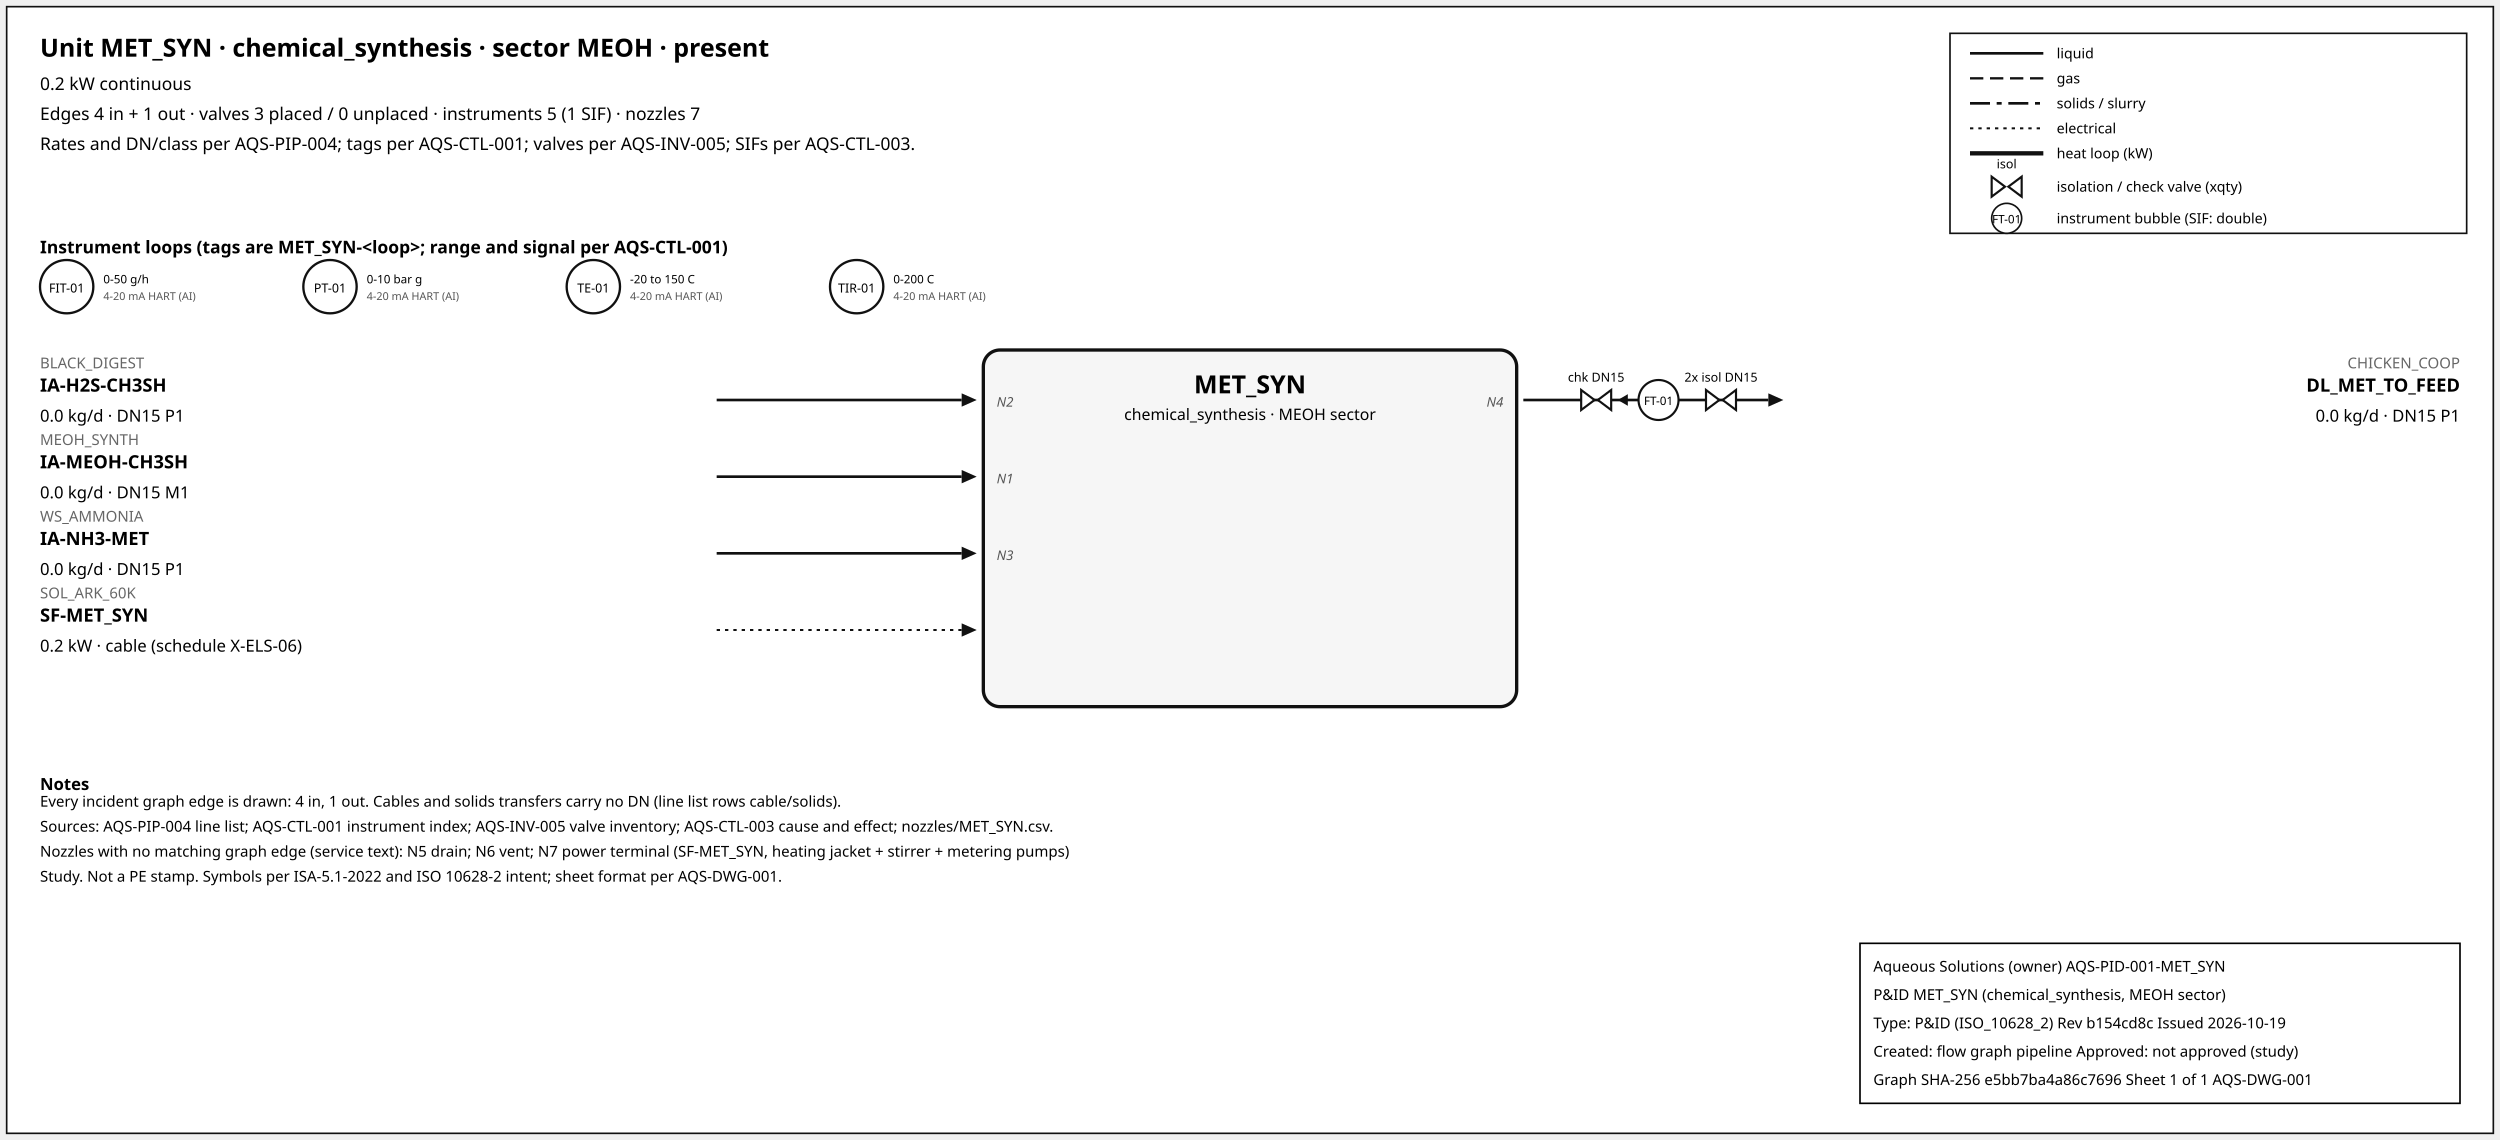
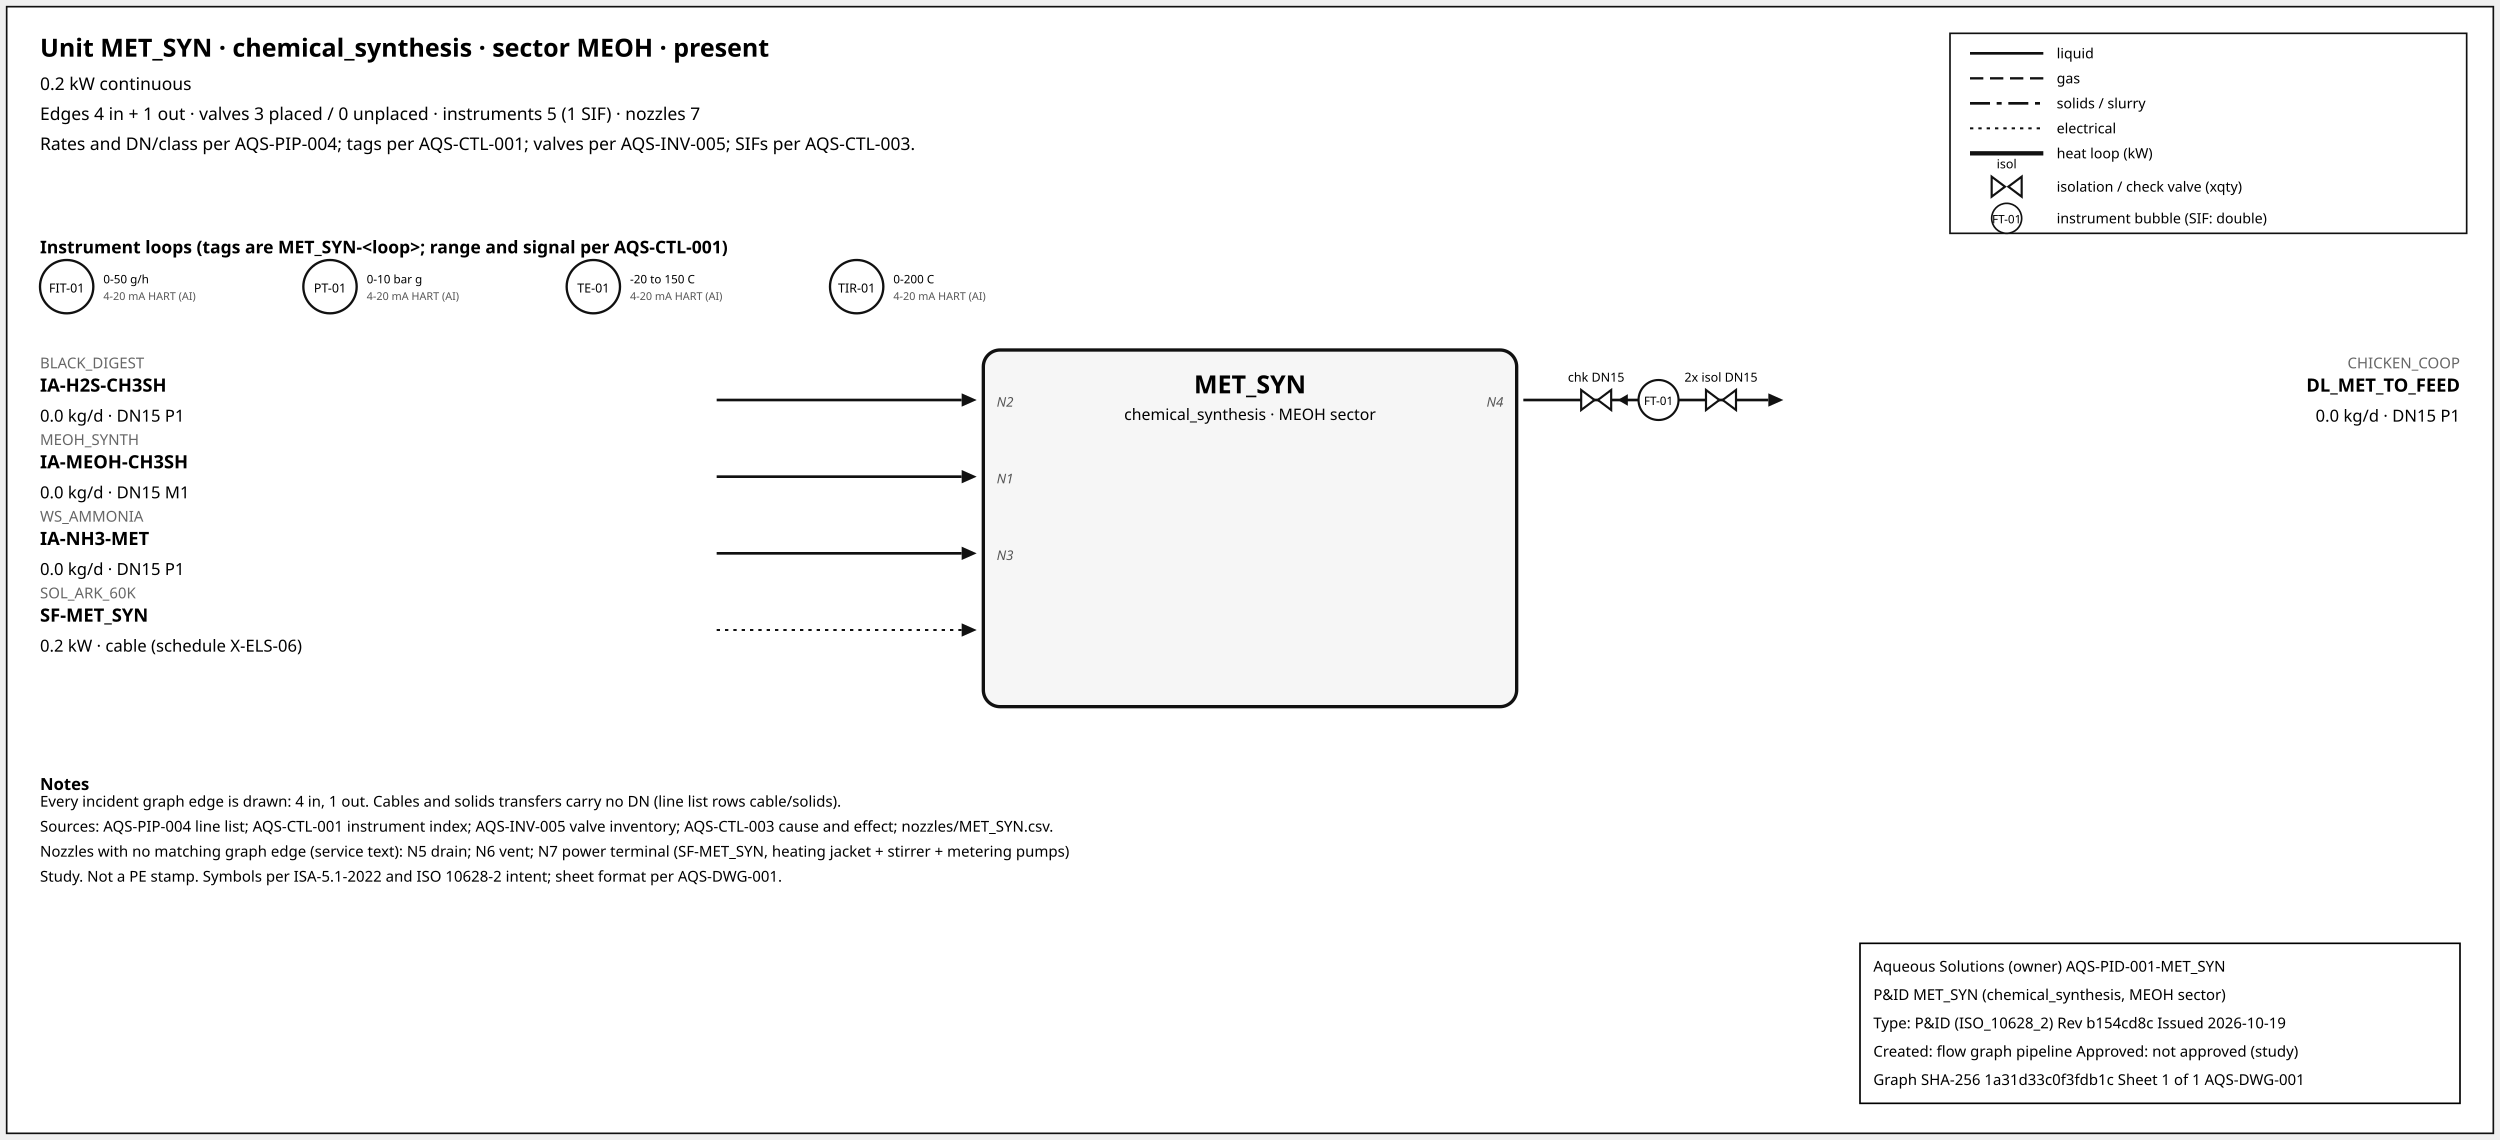
<svg xmlns="http://www.w3.org/2000/svg" width="1500" height="684" font-family="sans-serif">
  <rect x="4" y="4" width="1492" height="676" fill="white" stroke="#111" />
  <text x="24" y="34" font-size="15" font-weight="600">Unit MET_SYN · chemical_synthesis · sector MEOH · present</text>
  <text x="24" y="54" font-size="10.5">0.2 kW continuous</text>
  <text x="24" y="72" font-size="10.5">Edges 4 in + 1 out · valves 3 placed / 0 unplaced · instruments 5 (1 SIF) · nozzles 7</text>
  <text x="24" y="90" font-size="10.5">Rates and DN/class per AQS-PIP-004; tags per AQS-CTL-001; valves per AQS-INV-005; SIFs per AQS-CTL-003.</text>
  <rect x="1170" y="20" width="310" height="120" fill="white" stroke="#111" />
  <line x1="1182" y1="32" x2="1226" y2="32" stroke="#111" stroke-width="1.6" />
  <text x="1234" y="35" font-size="8.5">liquid</text>
  <line x1="1182" y1="47" x2="1226" y2="47" stroke="#111" stroke-width="1.4" stroke-dasharray="8,4" />
  <text x="1234" y="50" font-size="8.5">gas</text>
  <line x1="1182" y1="62" x2="1226" y2="62" stroke="#111" stroke-width="1.6" stroke-dasharray="12,4,3,4" />
  <text x="1234" y="65" font-size="8.5">solids / slurry</text>
  <line x1="1182" y1="77" x2="1226" y2="77" stroke="#111" stroke-width="1.2" stroke-dasharray="2,3" />
  <text x="1234" y="80" font-size="8.5">electrical</text>
  <line x1="1182" y1="92" x2="1226" y2="92" stroke="#111" stroke-width="2.6" />
  <text x="1234" y="95" font-size="8.5">heat loop (kW)</text>
  <path d="M 1195.0,106 L 1203.0,112 L 1195.0,118 Z M 1213.0,106 L 1205.0,112 L 1213.0,118 Z" fill="white" stroke="#111" stroke-width="1.3" />
  <text x="1204.0" y="101.0" font-size="7.5" text-anchor="middle">isol</text>
  <text x="1234" y="115" font-size="8.5">isolation / check valve (xqty)</text>
  <circle cx="1204" cy="131" r="9" fill="white" stroke="#111" />
  <text x="1204" y="134" font-size="7" text-anchor="middle">FT-01</text>
  <text x="1234" y="134" font-size="8.5">instrument bubble (SIF: double)</text>
  <text x="24" y="152" font-size="10.5" font-weight="600">Instrument loops (tags are MET_SYN-&lt;loop&gt;; range and signal per AQS-CTL-001)</text>
  <circle cx="40" cy="172" r="16" fill="white" stroke="#111" stroke-width="1.4" />
  <text x="40" y="175.5" font-size="7.5" text-anchor="middle">FIT-01</text>
  <text x="62" y="170" font-size="7">0-50 g/h</text>
  <text x="62" y="180" font-size="6.5" fill="#555">4-20 mA HART (AI)</text>
  <circle cx="198" cy="172" r="16" fill="white" stroke="#111" stroke-width="1.4" />
  <text x="198" y="175.5" font-size="7.5" text-anchor="middle">PT-01</text>
  <text x="220" y="170" font-size="7">0-10 bar g</text>
  <text x="220" y="180" font-size="6.5" fill="#555">4-20 mA HART (AI)</text>
  <circle cx="356" cy="172" r="16" fill="white" stroke="#111" stroke-width="1.4" />
  <text x="356" y="175.5" font-size="7.5" text-anchor="middle">TE-01</text>
  <text x="378" y="170" font-size="7">-20 to 150 C</text>
  <text x="378" y="180" font-size="6.5" fill="#555">4-20 mA HART (AI)</text>
  <circle cx="514" cy="172" r="16" fill="white" stroke="#111" stroke-width="1.4" />
  <text x="514" y="175.5" font-size="7.5" text-anchor="middle">TIR-01</text>
  <text x="536" y="170" font-size="7">0-200 C</text>
  <text x="536" y="180" font-size="6.5" fill="#555">4-20 mA HART (AI)</text>
  <rect x="590" y="210" width="320" height="214" rx="10" fill="#f6f6f6" stroke="#111" stroke-width="2" />
  <text x="750.0" y="236" font-size="15" font-weight="700" text-anchor="middle">MET_SYN</text>
  <text x="750.0" y="252" font-size="9.5" text-anchor="middle">chemical_synthesis · MEOH sector</text>
  <line x1="430" y1="240" x2="577" y2="240" stroke="#111" stroke-width="1.6" class="edge-in" />
  <polygon points="586,240 577,236 577,244" fill="#111" />
  <text x="24" y="221" font-size="9" fill="#666" text-anchor="start">BLACK_DIGEST</text>
  <text x="24" y="235" font-size="11" font-weight="600" text-anchor="start">IA-H2S-CH3SH</text>
  <text x="24" y="253" font-size="10" text-anchor="start">0.0 kg/d · DN15 P1</text>
  <text x="598" y="244" font-size="8" font-style="italic" fill="#555" text-anchor="start">N2</text>
  <line x1="430" y1="286" x2="577" y2="286" stroke="#111" stroke-width="1.6" class="edge-in" />
  <polygon points="586,286 577,282 577,290" fill="#111" />
  <text x="24" y="267" font-size="9" fill="#666" text-anchor="start">MEOH_SYNTH</text>
  <text x="24" y="281" font-size="11" font-weight="600" text-anchor="start">IA-MEOH-CH3SH</text>
  <text x="24" y="299" font-size="10" text-anchor="start">0.0 kg/d · DN15 M1</text>
  <text x="598" y="290" font-size="8" font-style="italic" fill="#555" text-anchor="start">N1</text>
  <line x1="430" y1="332" x2="577" y2="332" stroke="#111" stroke-width="1.6" class="edge-in" />
  <polygon points="586,332 577,328 577,336" fill="#111" />
  <text x="24" y="313" font-size="9" fill="#666" text-anchor="start">WS_AMMONIA</text>
  <text x="24" y="327" font-size="11" font-weight="600" text-anchor="start">IA-NH3-MET</text>
  <text x="24" y="345" font-size="10" text-anchor="start">0.0 kg/d · DN15 P1</text>
  <text x="598" y="336" font-size="8" font-style="italic" fill="#555" text-anchor="start">N3</text>
  <line x1="430" y1="378" x2="577" y2="378" stroke="#111" stroke-width="1.2" stroke-dasharray="2,3" class="edge-in" />
  <polygon points="586,378 577,374 577,382" fill="#111" />
  <text x="24" y="359" font-size="9" fill="#666" text-anchor="start">SOL_ARK_60K</text>
  <text x="24" y="373" font-size="11" font-weight="600" text-anchor="start">SF-MET_SYN</text>
  <text x="24" y="391" font-size="10" text-anchor="start">0.2 kW · cable (schedule X-ELS-06)</text>
  <line x1="914" y1="240" x2="1061" y2="240" stroke="#111" stroke-width="1.6" class="edge-out" />
  <polygon points="1070,240 1061,236 1061,244" fill="#111" />
  <text x="1476" y="221" font-size="9" fill="#666" text-anchor="end">CHICKEN_COOP</text>
  <text x="1476" y="235" font-size="11" font-weight="600" text-anchor="end">DL_MET_TO_FEED</text>
  <text x="1476" y="253" font-size="10" text-anchor="end">0.0 kg/d · DN15 P1</text>
  <text x="902" y="244" font-size="8" font-style="italic" fill="#555" text-anchor="end">N4</text>
  <line x1="979.7" y1="240" x2="971.7" y2="240" stroke="#111" stroke-width="1.2" />
  <polygon points="970.7,240 976.7,236.5 976.7,243.5" fill="#111" />
  <path d="M 948.7,234 L 956.7,240 L 948.7,246 Z M 966.7,234 L 958.7,240 L 966.7,246 Z" fill="white" stroke="#111" stroke-width="1.3" />
  <text x="957.7" y="229.0" font-size="7.5" text-anchor="middle">chk DN15</text>
  <path d="M 1023.6,234 L 1031.6,240 L 1023.6,246 Z M 1041.6,234 L 1033.6,240 L 1041.6,246 Z" fill="white" stroke="#111" stroke-width="1.3" />
  <text x="1032.6" y="229.0" font-size="7.5" text-anchor="middle">2x isol DN15</text>
  <circle cx="995.12" cy="240" r="12" fill="white" stroke="#111" stroke-width="1.3" />
  <text x="995.12" y="243" font-size="7" text-anchor="middle">FT-01</text>
  <text x="24" y="474" font-size="10" font-weight="600">Notes</text>
  <text x="24" y="484" font-size="9">Every incident graph edge is drawn: 4 in, 1 out. Cables and solids transfers carry no DN (line list rows cable/solids).</text>
  <text x="24" y="499" font-size="9">Sources: AQS-PIP-004 line list; AQS-CTL-001 instrument index; AQS-INV-005 valve inventory; AQS-CTL-003 cause and effect; nozzles/MET_SYN.csv.</text>
  <text x="24" y="514" font-size="9">Nozzles with no matching graph edge (service text): N5 drain; N6 vent; N7 power terminal (SF-MET_SYN, heating jacket + stirrer + metering pumps)</text>
  <text x="24" y="529" font-size="9">Study. Not a PE stamp. Symbols per ISA-5.1-2022 and ISO 10628-2 intent; sheet format per AQS-DWG-001.</text>
  <g id="aqs-title-block">
    <rect x="1116" y="566" width="360" height="96" fill="white" stroke="black" stroke-width="1" />
    <text x="1124" y="583" font-size="9">Aqueous Solutions (owner)   AQS-PID-001-MET_SYN</text>
    <text x="1124" y="600" font-size="9">P&amp;ID MET_SYN (chemical_synthesis, MEOH sector)</text>
    <text x="1124" y="617" font-size="9">Type: P&amp;ID (ISO_10628_2)   Rev b154cd8c   Issued 2026-10-19</text>
    <text x="1124" y="634" font-size="9">Created: flow graph pipeline   Approved: not approved (study)</text>
-     <text x="1124" y="651" font-size="9">Graph SHA-256 e5bb7ba4a86c7696   Sheet 1 of 1   AQS-DWG-001</text>
+     <text x="1124" y="651" font-size="9">Graph SHA-256 1a31d33c0f3fdb1c   Sheet 1 of 1   AQS-DWG-001</text>
  </g>
</svg>
